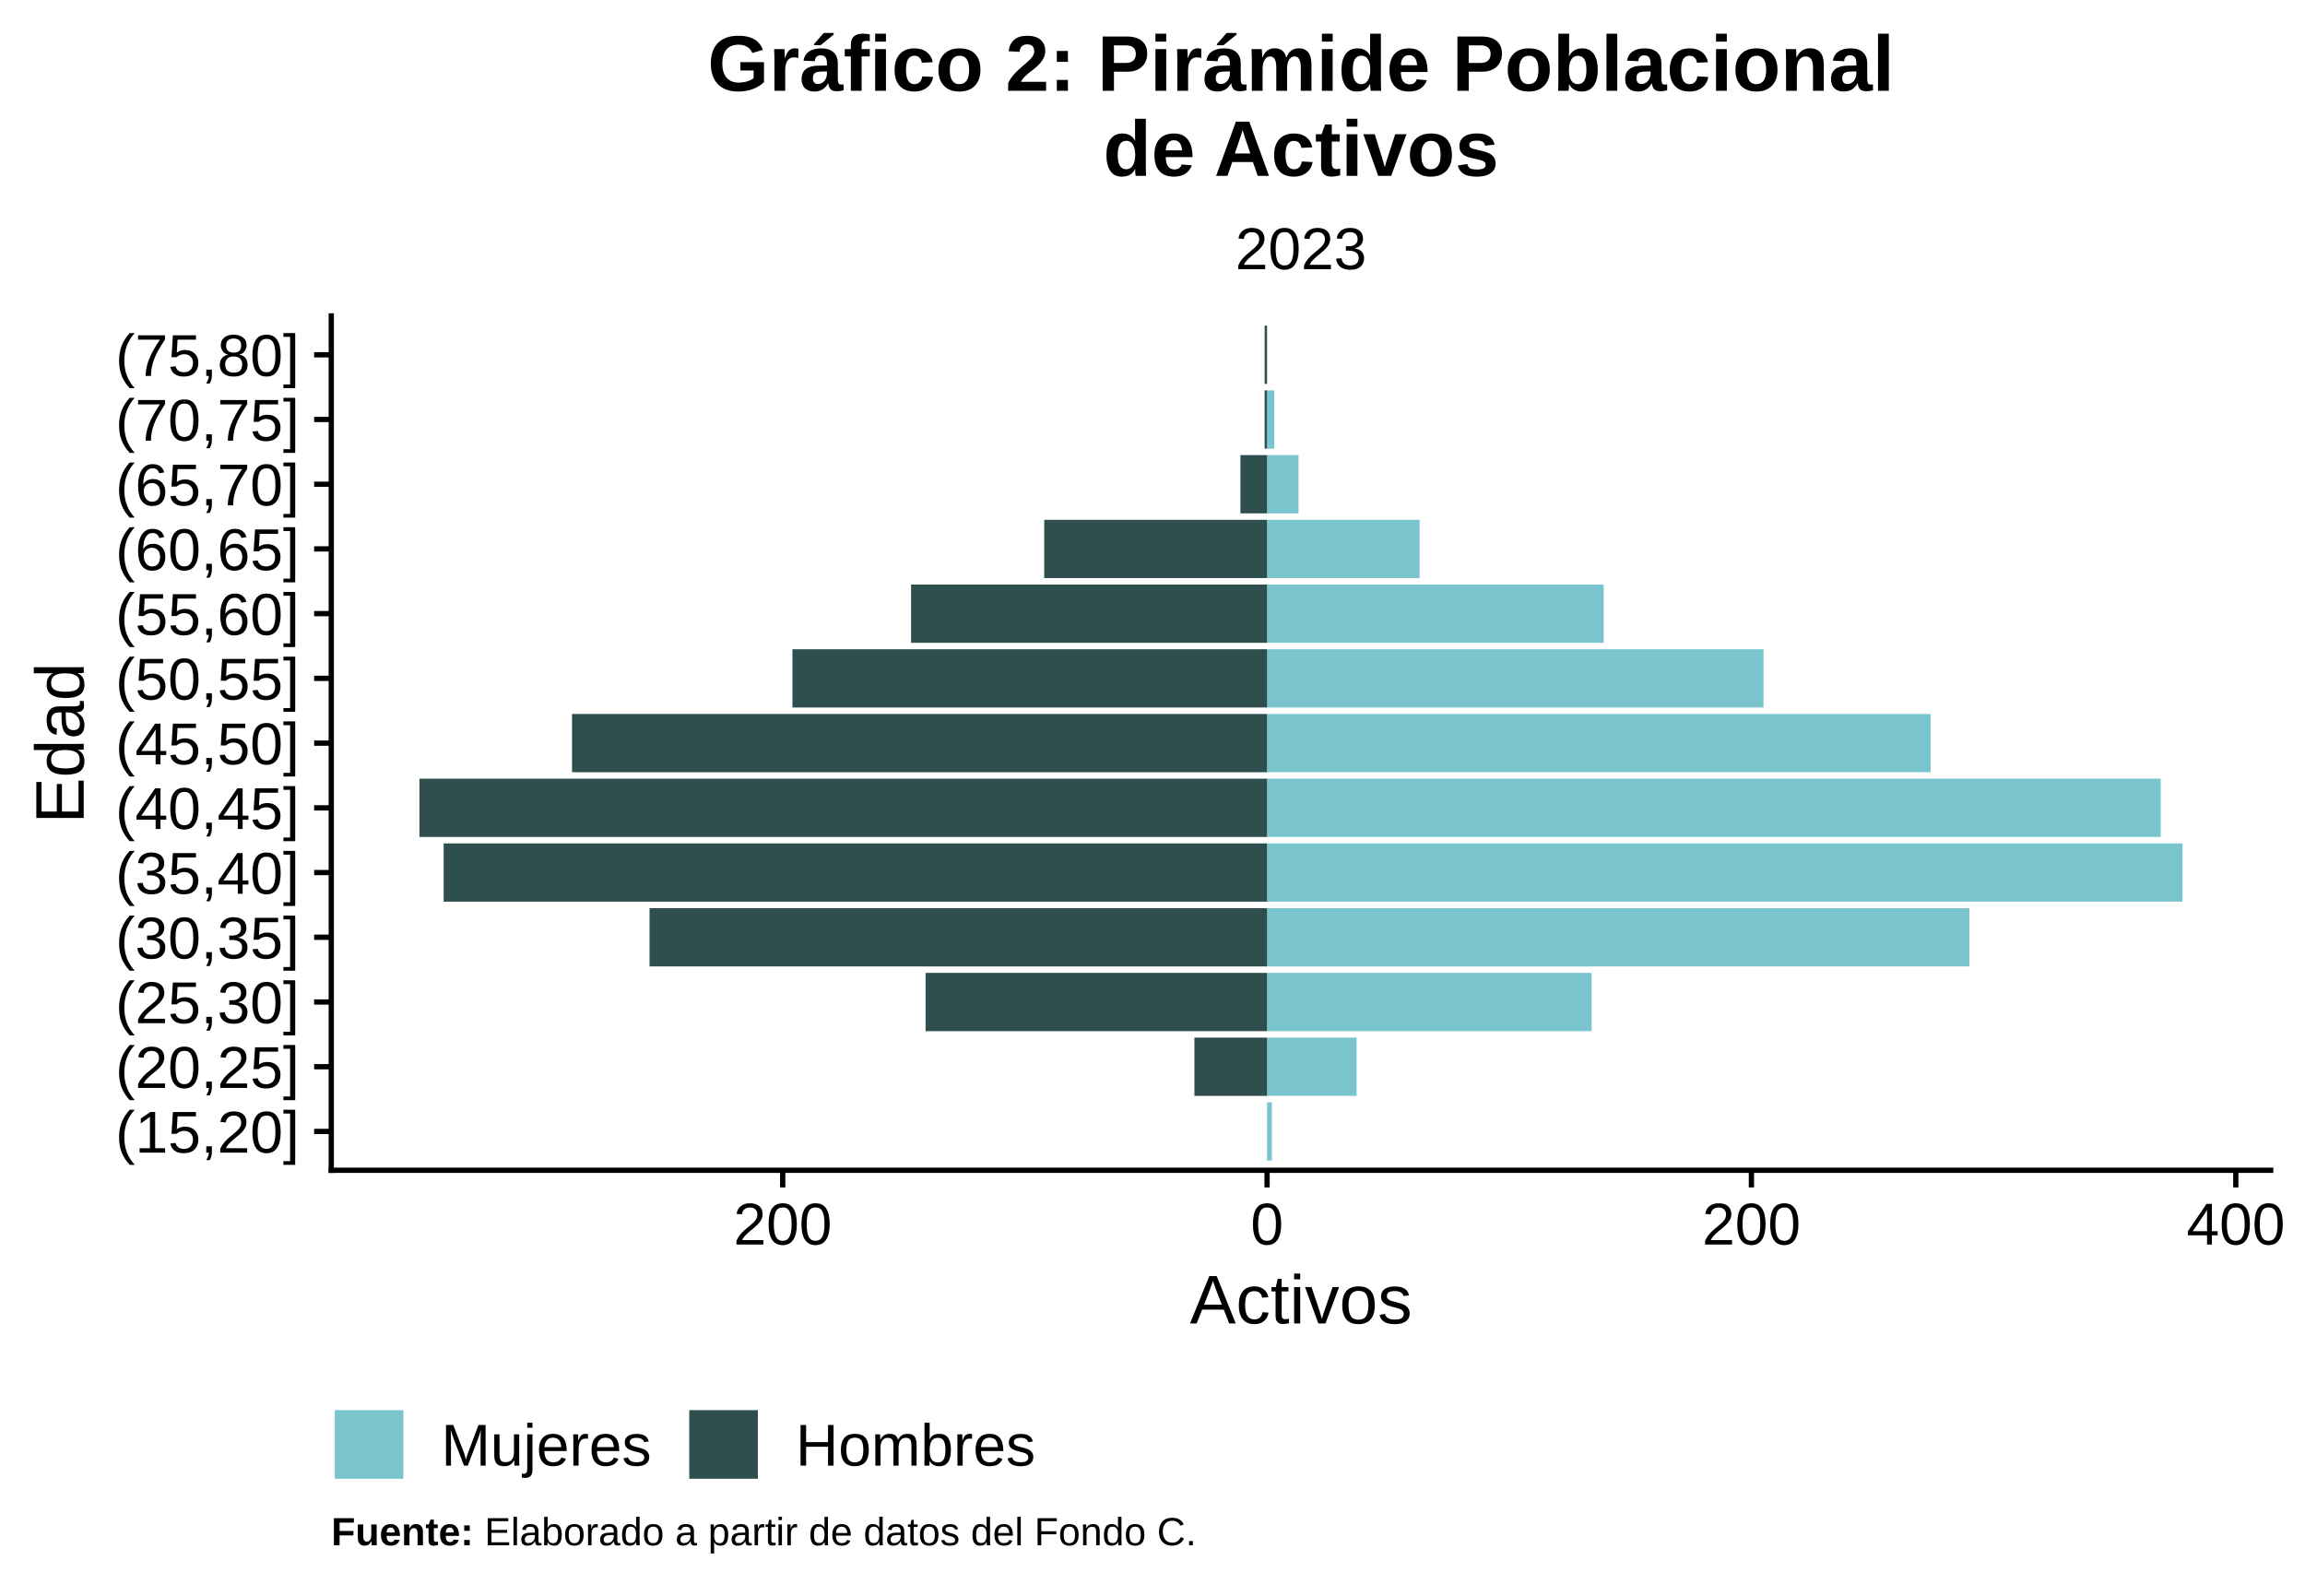
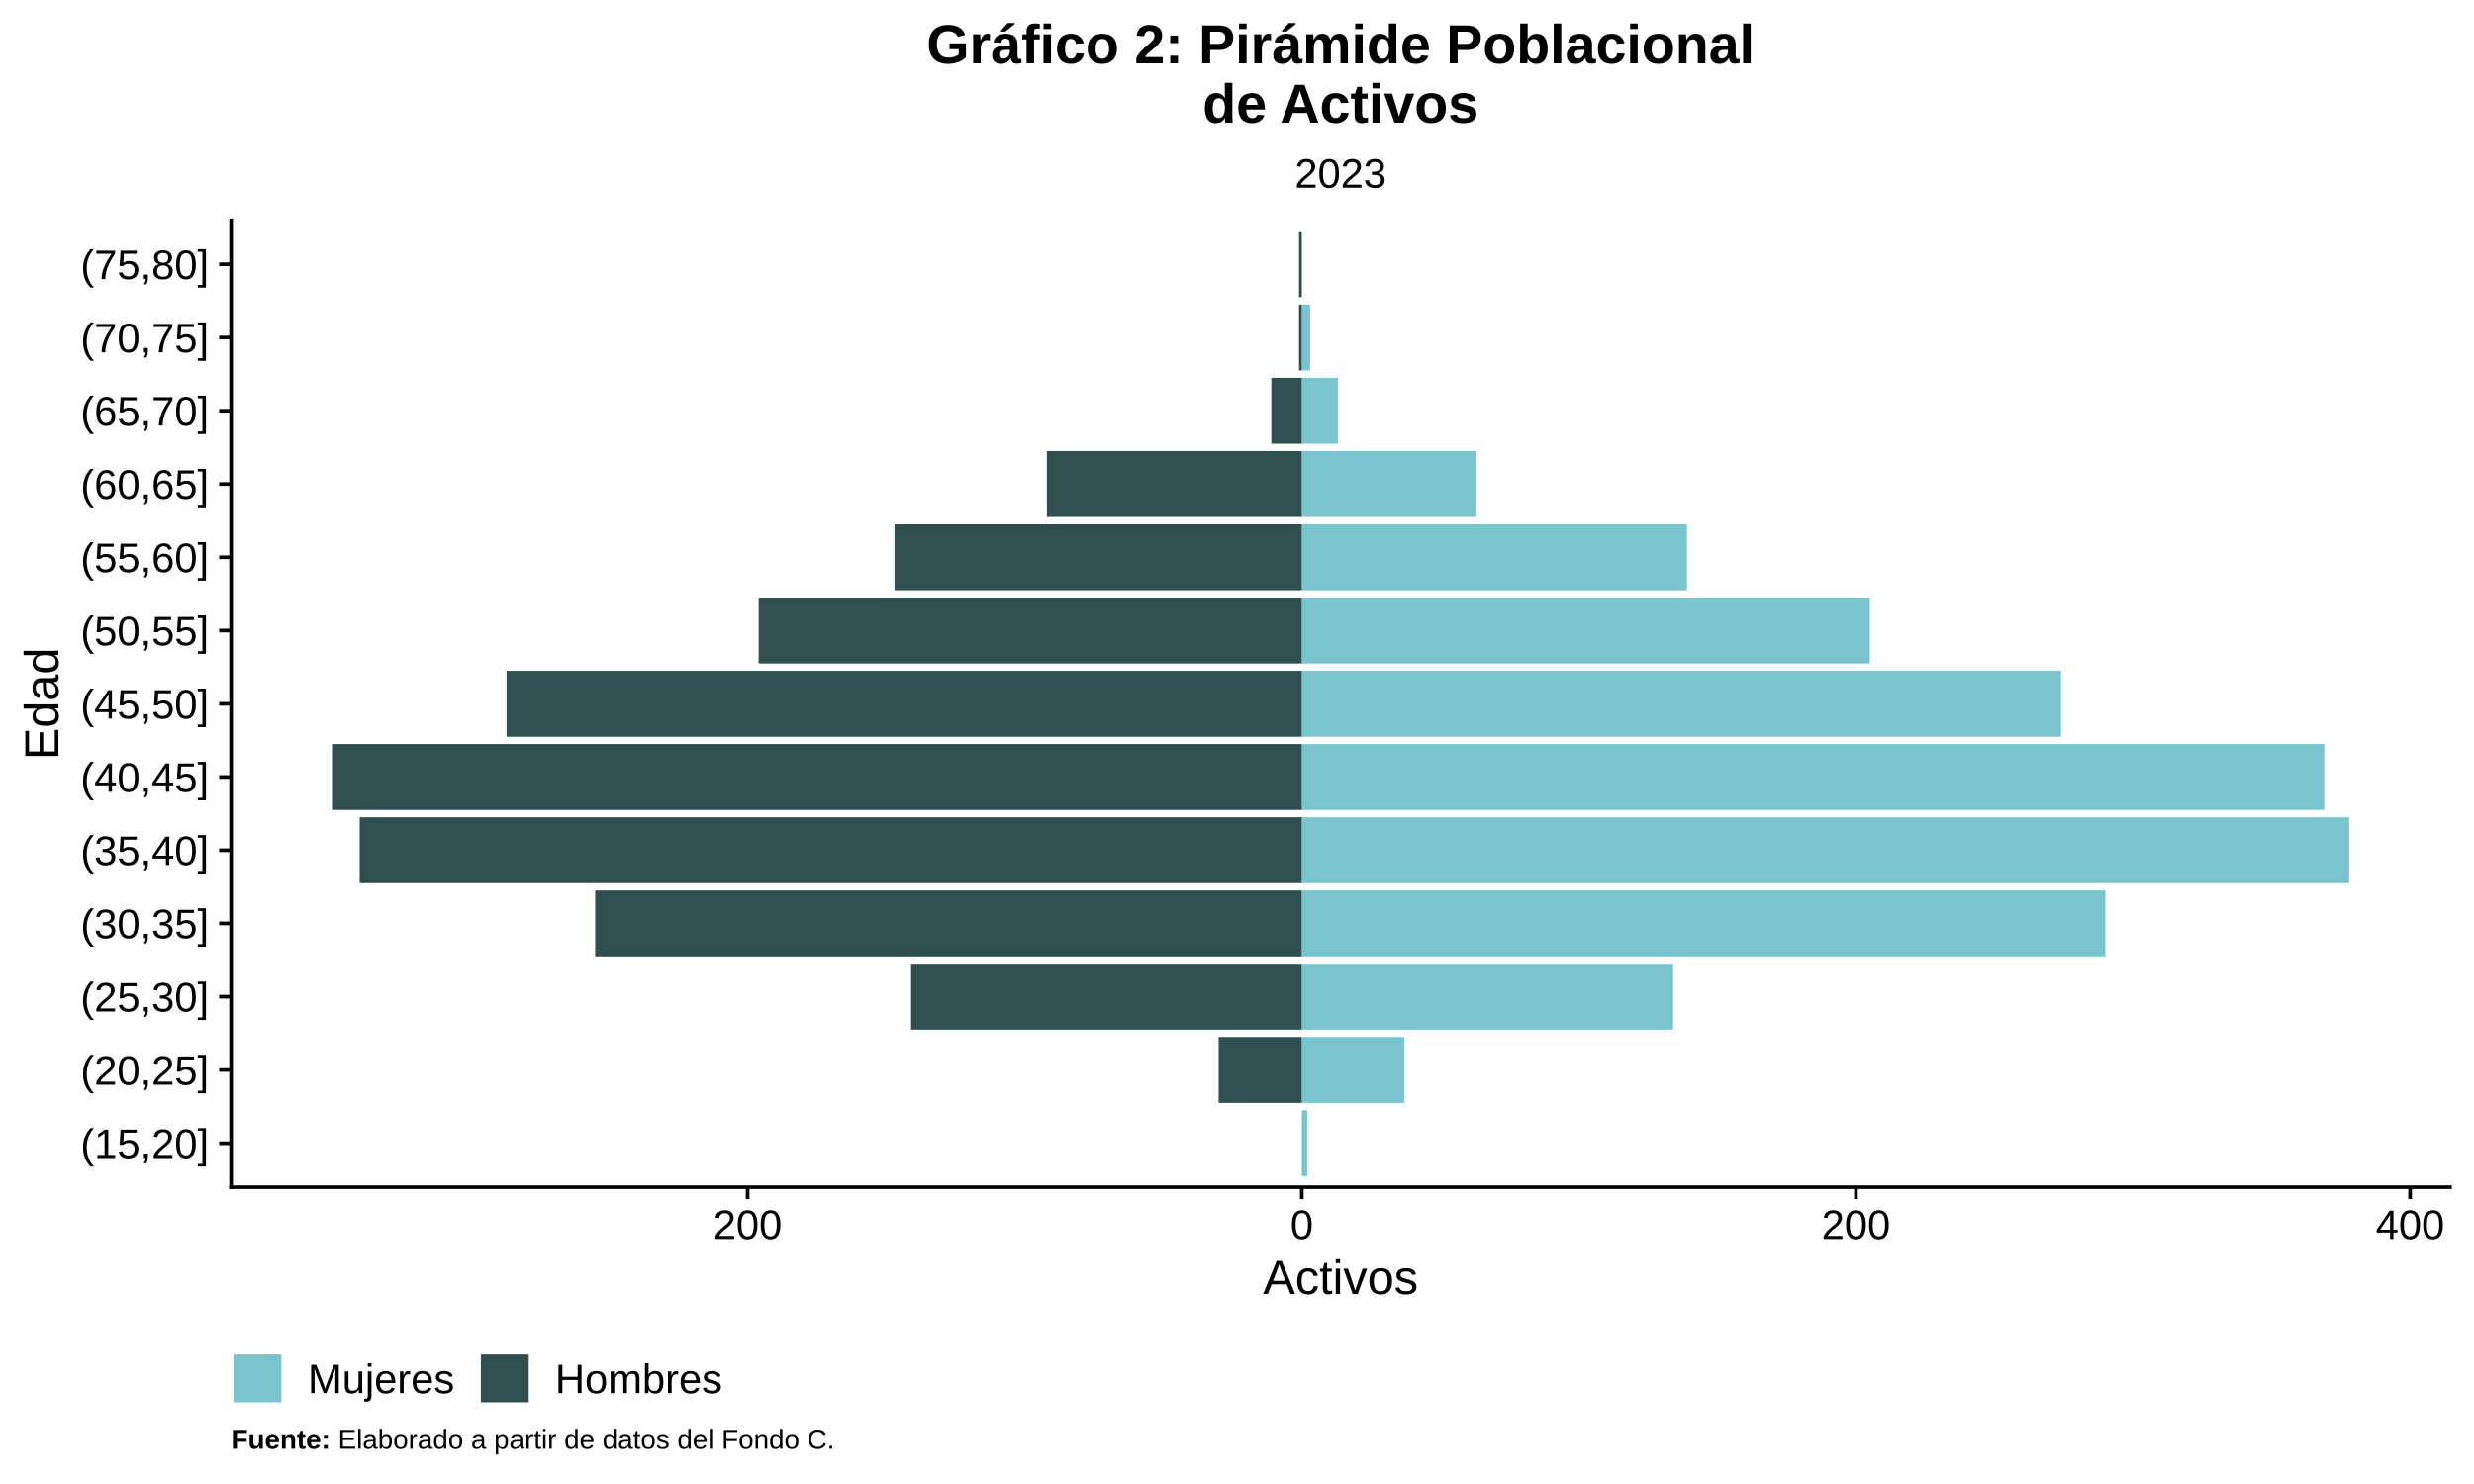
- <svg xmlns="http://www.w3.org/2000/svg" class="svglite" width="468.00pt" height="324.00pt" viewBox="0 0 468.00 324.00">
+ <svg xmlns="http://www.w3.org/2000/svg" class="svglite" width="720.00pt" height="432.00pt" viewBox="0 0 720.00 432.00">
  <defs>
    <style type="text/css">
    .svglite line, .svglite polyline, .svglite polygon, .svglite path, .svglite rect, .svglite circle {
      fill: none;
      stroke: #000000;
      stroke-linecap: round;
      stroke-linejoin: round;
      stroke-miterlimit: 10.00;
    }
    .svglite text {
      white-space: pre;
    }
  </style>
  </defs>
  <rect width="100%" height="100%" style="stroke: none; fill: none;" />
  <defs>
-     <clipPath id="cpMC4wMHw0NjguMDB8MC4wMHwzMjQuMDA=">
-       <rect x="0.00" y="0.00" width="468.00" height="324.00" />
+     <clipPath id="cpMC4wMHw3MjAuMDB8MC4wMHw0MzIuMDA=">
+       <rect x="0.00" y="0.00" width="720.00" height="432.00" />
    </clipPath>
  </defs>
-   <g clip-path="url(#cpMC4wMHw0NjguMDB8MC4wMHwzMjQuMDA=)">
+   <g clip-path="url(#cpMC4wMHw3MjAuMDB8MC4wMHw0MzIuMDA=)">
</g>
  <defs>
-     <clipPath id="cpNjcuMjZ8NDYxLjAzfDY0LjE0fDIzNy42MQ==">
-       <rect x="67.26" y="64.14" width="393.76" height="173.46" />
+     <clipPath id="cpNjcuMjZ8NzEzLjAzfDY0LjE0fDM0NS42MQ==">
+       <rect x="67.26" y="64.14" width="645.76" height="281.46" />
    </clipPath>
  </defs>
-   <g clip-path="url(#cpNjcuMjZ8NDYxLjAzfDY0LjE0fDIzNy42MQ==)">
-     <rect x="257.26" y="223.81" width="0.98" height="11.83" style="stroke-width: 1.07; stroke: none; stroke-linecap: butt; stroke-linejoin: miter; fill: #7AC5CD;" />
-     <rect x="257.26" y="210.67" width="18.19" height="11.83" style="stroke-width: 1.07; stroke: none; stroke-linecap: butt; stroke-linejoin: miter; fill: #7AC5CD;" />
-     <rect x="242.51" y="210.67" width="14.75" height="11.83" style="stroke-width: 1.07; stroke: none; stroke-linecap: butt; stroke-linejoin: miter; fill: #2F4F4F;" />
-     <rect x="257.26" y="197.53" width="65.89" height="11.83" style="stroke-width: 1.07; stroke: none; stroke-linecap: butt; stroke-linejoin: miter; fill: #7AC5CD;" />
-     <rect x="187.93" y="197.53" width="69.33" height="11.83" style="stroke-width: 1.07; stroke: none; stroke-linecap: butt; stroke-linejoin: miter; fill: #2F4F4F;" />
-     <rect x="257.26" y="184.39" width="142.60" height="11.83" style="stroke-width: 1.07; stroke: none; stroke-linecap: butt; stroke-linejoin: miter; fill: #7AC5CD;" />
-     <rect x="131.88" y="184.39" width="125.39" height="11.83" style="stroke-width: 1.07; stroke: none; stroke-linecap: butt; stroke-linejoin: miter; fill: #2F4F4F;" />
-     <rect x="257.26" y="171.24" width="185.87" height="11.83" style="stroke-width: 1.07; stroke: none; stroke-linecap: butt; stroke-linejoin: miter; fill: #7AC5CD;" />
-     <rect x="90.08" y="171.24" width="167.18" height="11.83" style="stroke-width: 1.07; stroke: none; stroke-linecap: butt; stroke-linejoin: miter; fill: #2F4F4F;" />
-     <rect x="257.26" y="158.10" width="181.44" height="11.83" style="stroke-width: 1.07; stroke: none; stroke-linecap: butt; stroke-linejoin: miter; fill: #7AC5CD;" />
-     <rect x="85.16" y="158.10" width="172.10" height="11.83" style="stroke-width: 1.07; stroke: none; stroke-linecap: butt; stroke-linejoin: miter; fill: #2F4F4F;" />
-     <rect x="257.26" y="144.96" width="134.73" height="11.83" style="stroke-width: 1.07; stroke: none; stroke-linecap: butt; stroke-linejoin: miter; fill: #7AC5CD;" />
-     <rect x="116.14" y="144.96" width="141.12" height="11.83" style="stroke-width: 1.07; stroke: none; stroke-linecap: butt; stroke-linejoin: miter; fill: #2F4F4F;" />
-     <rect x="257.26" y="131.82" width="100.80" height="11.83" style="stroke-width: 1.07; stroke: none; stroke-linecap: butt; stroke-linejoin: miter; fill: #7AC5CD;" />
-     <rect x="160.89" y="131.82" width="96.38" height="11.83" style="stroke-width: 1.07; stroke: none; stroke-linecap: butt; stroke-linejoin: miter; fill: #2F4F4F;" />
-     <rect x="257.26" y="118.68" width="68.35" height="11.83" style="stroke-width: 1.07; stroke: none; stroke-linecap: butt; stroke-linejoin: miter; fill: #7AC5CD;" />
-     <rect x="184.98" y="118.68" width="72.28" height="11.83" style="stroke-width: 1.07; stroke: none; stroke-linecap: butt; stroke-linejoin: miter; fill: #2F4F4F;" />
-     <rect x="257.26" y="105.54" width="30.98" height="11.83" style="stroke-width: 1.07; stroke: none; stroke-linecap: butt; stroke-linejoin: miter; fill: #7AC5CD;" />
-     <rect x="212.02" y="105.54" width="45.24" height="11.83" style="stroke-width: 1.07; stroke: none; stroke-linecap: butt; stroke-linejoin: miter; fill: #2F4F4F;" />
-     <rect x="257.26" y="92.40" width="6.39" height="11.83" style="stroke-width: 1.07; stroke: none; stroke-linecap: butt; stroke-linejoin: miter; fill: #7AC5CD;" />
-     <rect x="251.85" y="92.40" width="5.41" height="11.83" style="stroke-width: 1.07; stroke: none; stroke-linecap: butt; stroke-linejoin: miter; fill: #2F4F4F;" />
-     <rect x="257.26" y="79.26" width="1.48" height="11.83" style="stroke-width: 1.07; stroke: none; stroke-linecap: butt; stroke-linejoin: miter; fill: #7AC5CD;" />
-     <rect x="256.77" y="79.26" width="0.49" height="11.83" style="stroke-width: 1.07; stroke: none; stroke-linecap: butt; stroke-linejoin: miter; fill: #2F4F4F;" />
-     <rect x="256.77" y="66.11" width="0.49" height="11.83" style="stroke-width: 1.07; stroke: none; stroke-linecap: butt; stroke-linejoin: miter; fill: #2F4F4F;" />
+   <g clip-path="url(#cpNjcuMjZ8NzEzLjAzfDY0LjE0fDM0NS42MQ==)">
+     <rect x="378.86" y="323.22" width="1.61" height="19.19" style="stroke-width: 1.07; stroke: none; stroke-linecap: butt; stroke-linejoin: miter; fill: #7AC5CD;" />
+     <rect x="378.86" y="301.90" width="29.84" height="19.19" style="stroke-width: 1.07; stroke: none; stroke-linecap: butt; stroke-linejoin: miter; fill: #7AC5CD;" />
+     <rect x="354.66" y="301.90" width="24.19" height="19.19" style="stroke-width: 1.07; stroke: none; stroke-linecap: butt; stroke-linejoin: miter; fill: #2F4F4F;" />
+     <rect x="378.86" y="280.57" width="108.06" height="19.19" style="stroke-width: 1.07; stroke: none; stroke-linecap: butt; stroke-linejoin: miter; fill: #7AC5CD;" />
+     <rect x="265.15" y="280.57" width="113.70" height="19.19" style="stroke-width: 1.07; stroke: none; stroke-linecap: butt; stroke-linejoin: miter; fill: #2F4F4F;" />
+     <rect x="378.86" y="259.25" width="233.85" height="19.19" style="stroke-width: 1.07; stroke: none; stroke-linecap: butt; stroke-linejoin: miter; fill: #7AC5CD;" />
+     <rect x="173.22" y="259.25" width="205.63" height="19.19" style="stroke-width: 1.07; stroke: none; stroke-linecap: butt; stroke-linejoin: miter; fill: #2F4F4F;" />
+     <rect x="378.86" y="237.93" width="304.82" height="19.19" style="stroke-width: 1.07; stroke: none; stroke-linecap: butt; stroke-linejoin: miter; fill: #7AC5CD;" />
+     <rect x="104.68" y="237.93" width="274.17" height="19.19" style="stroke-width: 1.07; stroke: none; stroke-linecap: butt; stroke-linejoin: miter; fill: #2F4F4F;" />
+     <rect x="378.86" y="216.60" width="297.56" height="19.19" style="stroke-width: 1.07; stroke: none; stroke-linecap: butt; stroke-linejoin: miter; fill: #7AC5CD;" />
+     <rect x="96.62" y="216.60" width="282.24" height="19.19" style="stroke-width: 1.07; stroke: none; stroke-linecap: butt; stroke-linejoin: miter; fill: #2F4F4F;" />
+     <rect x="378.86" y="195.28" width="220.95" height="19.19" style="stroke-width: 1.07; stroke: none; stroke-linecap: butt; stroke-linejoin: miter; fill: #7AC5CD;" />
+     <rect x="147.42" y="195.28" width="231.44" height="19.19" style="stroke-width: 1.07; stroke: none; stroke-linecap: butt; stroke-linejoin: miter; fill: #2F4F4F;" />
+     <rect x="378.86" y="173.96" width="165.31" height="19.19" style="stroke-width: 1.07; stroke: none; stroke-linecap: butt; stroke-linejoin: miter; fill: #7AC5CD;" />
+     <rect x="220.80" y="173.96" width="158.05" height="19.19" style="stroke-width: 1.07; stroke: none; stroke-linecap: butt; stroke-linejoin: miter; fill: #2F4F4F;" />
+     <rect x="378.86" y="152.63" width="112.09" height="19.19" style="stroke-width: 1.07; stroke: none; stroke-linecap: butt; stroke-linejoin: miter; fill: #7AC5CD;" />
+     <rect x="260.32" y="152.63" width="118.54" height="19.19" style="stroke-width: 1.07; stroke: none; stroke-linecap: butt; stroke-linejoin: miter; fill: #2F4F4F;" />
+     <rect x="378.86" y="131.31" width="50.80" height="19.19" style="stroke-width: 1.07; stroke: none; stroke-linecap: butt; stroke-linejoin: miter; fill: #7AC5CD;" />
+     <rect x="304.67" y="131.31" width="74.19" height="19.19" style="stroke-width: 1.07; stroke: none; stroke-linecap: butt; stroke-linejoin: miter; fill: #2F4F4F;" />
+     <rect x="378.86" y="109.99" width="10.48" height="19.19" style="stroke-width: 1.07; stroke: none; stroke-linecap: butt; stroke-linejoin: miter; fill: #7AC5CD;" />
+     <rect x="369.99" y="109.99" width="8.87" height="19.19" style="stroke-width: 1.07; stroke: none; stroke-linecap: butt; stroke-linejoin: miter; fill: #2F4F4F;" />
+     <rect x="378.86" y="88.66" width="2.42" height="19.19" style="stroke-width: 1.07; stroke: none; stroke-linecap: butt; stroke-linejoin: miter; fill: #7AC5CD;" />
+     <rect x="378.05" y="88.66" width="0.81" height="19.19" style="stroke-width: 1.07; stroke: none; stroke-linecap: butt; stroke-linejoin: miter; fill: #2F4F4F;" />
+     <rect x="378.05" y="67.34" width="0.81" height="19.19" style="stroke-width: 1.07; stroke: none; stroke-linecap: butt; stroke-linejoin: miter; fill: #2F4F4F;" />
  </g>
-   <g clip-path="url(#cpMC4wMHw0NjguMDB8MC4wMHwzMjQuMDA=)">
-     <polyline points="67.26,237.61 67.26,64.14 " style="stroke-width: 1.07; stroke-linecap: square;" />
-     <text x="60.79" y="234.02" text-anchor="end" style="font-size: 12.00px; font-family: &quot;Arial&quot;;" textLength="37.36px" lengthAdjust="spacingAndGlyphs">(15,20]</text>
-     <text x="60.79" y="220.88" text-anchor="end" style="font-size: 12.00px; font-family: &quot;Arial&quot;;" textLength="37.36px" lengthAdjust="spacingAndGlyphs">(20,25]</text>
-     <text x="60.79" y="207.74" text-anchor="end" style="font-size: 12.00px; font-family: &quot;Arial&quot;;" textLength="37.36px" lengthAdjust="spacingAndGlyphs">(25,30]</text>
-     <text x="60.79" y="194.60" text-anchor="end" style="font-size: 12.00px; font-family: &quot;Arial&quot;;" textLength="37.36px" lengthAdjust="spacingAndGlyphs">(30,35]</text>
-     <text x="60.79" y="181.46" text-anchor="end" style="font-size: 12.00px; font-family: &quot;Arial&quot;;" textLength="37.36px" lengthAdjust="spacingAndGlyphs">(35,40]</text>
-     <text x="60.79" y="168.31" text-anchor="end" style="font-size: 12.00px; font-family: &quot;Arial&quot;;" textLength="37.36px" lengthAdjust="spacingAndGlyphs">(40,45]</text>
-     <text x="60.79" y="155.17" text-anchor="end" style="font-size: 12.00px; font-family: &quot;Arial&quot;;" textLength="37.36px" lengthAdjust="spacingAndGlyphs">(45,50]</text>
-     <text x="60.79" y="142.03" text-anchor="end" style="font-size: 12.00px; font-family: &quot;Arial&quot;;" textLength="37.36px" lengthAdjust="spacingAndGlyphs">(50,55]</text>
-     <text x="60.79" y="128.89" text-anchor="end" style="font-size: 12.00px; font-family: &quot;Arial&quot;;" textLength="37.36px" lengthAdjust="spacingAndGlyphs">(55,60]</text>
-     <text x="60.79" y="115.75" text-anchor="end" style="font-size: 12.00px; font-family: &quot;Arial&quot;;" textLength="37.36px" lengthAdjust="spacingAndGlyphs">(60,65]</text>
-     <text x="60.79" y="102.61" text-anchor="end" style="font-size: 12.00px; font-family: &quot;Arial&quot;;" textLength="37.36px" lengthAdjust="spacingAndGlyphs">(65,70]</text>
-     <text x="60.79" y="89.47" text-anchor="end" style="font-size: 12.00px; font-family: &quot;Arial&quot;;" textLength="37.36px" lengthAdjust="spacingAndGlyphs">(70,75]</text>
-     <text x="60.79" y="76.33" text-anchor="end" style="font-size: 12.00px; font-family: &quot;Arial&quot;;" textLength="37.36px" lengthAdjust="spacingAndGlyphs">(75,80]</text>
-     <polyline points="63.78,229.72 67.26,229.72 " style="stroke-width: 1.07; stroke-linecap: butt;" />
-     <polyline points="63.78,216.58 67.26,216.58 " style="stroke-width: 1.07; stroke-linecap: butt;" />
-     <polyline points="63.78,203.44 67.26,203.44 " style="stroke-width: 1.07; stroke-linecap: butt;" />
-     <polyline points="63.78,190.30 67.26,190.30 " style="stroke-width: 1.07; stroke-linecap: butt;" />
-     <polyline points="63.78,177.16 67.26,177.16 " style="stroke-width: 1.07; stroke-linecap: butt;" />
-     <polyline points="63.78,164.02 67.26,164.02 " style="stroke-width: 1.07; stroke-linecap: butt;" />
-     <polyline points="63.78,150.88 67.26,150.88 " style="stroke-width: 1.07; stroke-linecap: butt;" />
-     <polyline points="63.78,137.73 67.26,137.73 " style="stroke-width: 1.07; stroke-linecap: butt;" />
-     <polyline points="63.78,124.59 67.26,124.59 " style="stroke-width: 1.07; stroke-linecap: butt;" />
-     <polyline points="63.78,111.45 67.26,111.45 " style="stroke-width: 1.07; stroke-linecap: butt;" />
-     <polyline points="63.78,98.31 67.26,98.31 " style="stroke-width: 1.07; stroke-linecap: butt;" />
-     <polyline points="63.78,85.17 67.26,85.17 " style="stroke-width: 1.07; stroke-linecap: butt;" />
-     <polyline points="63.78,72.03 67.26,72.03 " style="stroke-width: 1.07; stroke-linecap: butt;" />
-     <polyline points="67.26,237.61 461.03,237.61 " style="stroke-width: 1.07; stroke-linecap: square;" />
-     <polyline points="158.92,241.09 158.92,237.61 " style="stroke-width: 1.07; stroke-linecap: butt;" />
-     <polyline points="257.26,241.09 257.26,237.61 " style="stroke-width: 1.07; stroke-linecap: butt;" />
-     <polyline points="355.60,241.09 355.60,237.61 " style="stroke-width: 1.07; stroke-linecap: butt;" />
-     <polyline points="453.95,241.09 453.95,237.61 " style="stroke-width: 1.07; stroke-linecap: butt;" />
-     <text x="158.92" y="252.68" text-anchor="middle" style="font-size: 12.00px; font-family: &quot;Arial&quot;;" textLength="20.02px" lengthAdjust="spacingAndGlyphs">200</text>
-     <text x="257.26" y="252.68" text-anchor="middle" style="font-size: 12.00px; font-family: &quot;Arial&quot;;" textLength="6.67px" lengthAdjust="spacingAndGlyphs">0</text>
-     <text x="355.60" y="252.68" text-anchor="middle" style="font-size: 12.00px; font-family: &quot;Arial&quot;;" textLength="20.02px" lengthAdjust="spacingAndGlyphs">200</text>
-     <text x="453.95" y="252.68" text-anchor="middle" style="font-size: 12.00px; font-family: &quot;Arial&quot;;" textLength="20.02px" lengthAdjust="spacingAndGlyphs">400</text>
-     <text x="264.15" y="268.71" text-anchor="middle" style="font-size: 14.00px; font-family: &quot;Arial&quot;;" textLength="45.12px" lengthAdjust="spacingAndGlyphs">Activos</text>
-     <text transform="translate(17.00,150.88) rotate(-90)" text-anchor="middle" style="font-size: 14.00px; font-family: &quot;Arial&quot;;" textLength="32.69px" lengthAdjust="spacingAndGlyphs">Edad</text>
-     <rect x="67.97" y="286.31" width="13.93" height="13.93" style="stroke-width: 1.07; stroke: none; stroke-linecap: butt; stroke-linejoin: miter; fill: #7AC5CD;" />
-     <rect x="139.95" y="286.31" width="13.93" height="13.93" style="stroke-width: 1.07; stroke: none; stroke-linecap: butt; stroke-linejoin: miter; fill: #2F4F4F;" />
-     <text x="89.58" y="297.57" style="font-size: 12.00px; font-family: &quot;Arial&quot;;" textLength="42.69px" lengthAdjust="spacingAndGlyphs">Mujeres</text>
-     <text x="161.56" y="297.57" style="font-size: 12.00px; font-family: &quot;Arial&quot;;" textLength="48.69px" lengthAdjust="spacingAndGlyphs">Hombres</text>
-     <text x="264.15" y="54.65" text-anchor="middle" style="font-size: 12.00px; font-family: &quot;Arial&quot;;" textLength="26.70px" lengthAdjust="spacingAndGlyphs">2023</text>
-     <text x="264.15" y="18.43" text-anchor="middle" style="font-size: 16.00px; font-weight: bold; font-family: &quot;Arial&quot;;" textLength="245.36px" lengthAdjust="spacingAndGlyphs">Gráfico 2: Pirámide Poblacional </text>
-     <text x="264.15" y="35.71" text-anchor="middle" style="font-size: 16.00px; font-weight: bold; font-family: &quot;Arial&quot;;" textLength="84.76px" lengthAdjust="spacingAndGlyphs"> de Activos</text>
-     <text x="67.26" y="313.75" style="font-size: 8.00px; font-weight: bold; font-family: &quot;Arial&quot;;" textLength="31.12px" lengthAdjust="spacingAndGlyphs">Fuente: </text>
-     <text x="98.38" y="313.75" style="font-size: 8.00px; font-family: &quot;Arial&quot;;" textLength="144.57px" lengthAdjust="spacingAndGlyphs">Elaborado a partir de datos del Fondo C.</text>
+   <g clip-path="url(#cpMC4wMHw3MjAuMDB8MC4wMHw0MzIuMDA=)">
+     <polyline points="67.26,345.61 67.26,64.14 " style="stroke-width: 1.07; stroke-linecap: square;" />
+     <text x="60.79" y="337.11" text-anchor="end" style="font-size: 12.00px; font-family: &quot;Arial&quot;;" textLength="37.36px" lengthAdjust="spacingAndGlyphs">(15,20]</text>
+     <text x="60.79" y="315.79" text-anchor="end" style="font-size: 12.00px; font-family: &quot;Arial&quot;;" textLength="37.36px" lengthAdjust="spacingAndGlyphs">(20,25]</text>
+     <text x="60.79" y="294.47" text-anchor="end" style="font-size: 12.00px; font-family: &quot;Arial&quot;;" textLength="37.36px" lengthAdjust="spacingAndGlyphs">(25,30]</text>
+     <text x="60.79" y="273.14" text-anchor="end" style="font-size: 12.00px; font-family: &quot;Arial&quot;;" textLength="37.36px" lengthAdjust="spacingAndGlyphs">(30,35]</text>
+     <text x="60.79" y="251.82" text-anchor="end" style="font-size: 12.00px; font-family: &quot;Arial&quot;;" textLength="37.36px" lengthAdjust="spacingAndGlyphs">(35,40]</text>
+     <text x="60.79" y="230.50" text-anchor="end" style="font-size: 12.00px; font-family: &quot;Arial&quot;;" textLength="37.36px" lengthAdjust="spacingAndGlyphs">(40,45]</text>
+     <text x="60.79" y="209.17" text-anchor="end" style="font-size: 12.00px; font-family: &quot;Arial&quot;;" textLength="37.36px" lengthAdjust="spacingAndGlyphs">(45,50]</text>
+     <text x="60.79" y="187.85" text-anchor="end" style="font-size: 12.00px; font-family: &quot;Arial&quot;;" textLength="37.36px" lengthAdjust="spacingAndGlyphs">(50,55]</text>
+     <text x="60.79" y="166.53" text-anchor="end" style="font-size: 12.00px; font-family: &quot;Arial&quot;;" textLength="37.36px" lengthAdjust="spacingAndGlyphs">(55,60]</text>
+     <text x="60.79" y="145.20" text-anchor="end" style="font-size: 12.00px; font-family: &quot;Arial&quot;;" textLength="37.36px" lengthAdjust="spacingAndGlyphs">(60,65]</text>
+     <text x="60.79" y="123.88" text-anchor="end" style="font-size: 12.00px; font-family: &quot;Arial&quot;;" textLength="37.36px" lengthAdjust="spacingAndGlyphs">(65,70]</text>
+     <text x="60.79" y="102.56" text-anchor="end" style="font-size: 12.00px; font-family: &quot;Arial&quot;;" textLength="37.36px" lengthAdjust="spacingAndGlyphs">(70,75]</text>
+     <text x="60.79" y="81.24" text-anchor="end" style="font-size: 12.00px; font-family: &quot;Arial&quot;;" textLength="37.36px" lengthAdjust="spacingAndGlyphs">(75,80]</text>
+     <polyline points="63.78,332.81 67.26,332.81 " style="stroke-width: 1.07; stroke-linecap: butt;" />
+     <polyline points="63.78,311.49 67.26,311.49 " style="stroke-width: 1.07; stroke-linecap: butt;" />
+     <polyline points="63.78,290.17 67.26,290.17 " style="stroke-width: 1.07; stroke-linecap: butt;" />
+     <polyline points="63.78,268.84 67.26,268.84 " style="stroke-width: 1.07; stroke-linecap: butt;" />
+     <polyline points="63.78,247.52 67.26,247.52 " style="stroke-width: 1.07; stroke-linecap: butt;" />
+     <polyline points="63.78,226.20 67.26,226.20 " style="stroke-width: 1.07; stroke-linecap: butt;" />
+     <polyline points="63.78,204.88 67.26,204.88 " style="stroke-width: 1.07; stroke-linecap: butt;" />
+     <polyline points="63.78,183.55 67.26,183.55 " style="stroke-width: 1.07; stroke-linecap: butt;" />
+     <polyline points="63.78,162.23 67.26,162.23 " style="stroke-width: 1.07; stroke-linecap: butt;" />
+     <polyline points="63.78,140.91 67.26,140.91 " style="stroke-width: 1.07; stroke-linecap: butt;" />
+     <polyline points="63.78,119.58 67.26,119.58 " style="stroke-width: 1.07; stroke-linecap: butt;" />
+     <polyline points="63.78,98.26 67.26,98.26 " style="stroke-width: 1.07; stroke-linecap: butt;" />
+     <polyline points="63.78,76.94 67.26,76.94 " style="stroke-width: 1.07; stroke-linecap: butt;" />
+     <polyline points="67.26,345.61 713.03,345.61 " style="stroke-width: 1.07; stroke-linecap: square;" />
+     <polyline points="217.58,349.09 217.58,345.61 " style="stroke-width: 1.07; stroke-linecap: butt;" />
+     <polyline points="378.86,349.09 378.86,345.61 " style="stroke-width: 1.07; stroke-linecap: butt;" />
+     <polyline points="540.13,349.09 540.13,345.61 " style="stroke-width: 1.07; stroke-linecap: butt;" />
+     <polyline points="701.41,349.09 701.41,345.61 " style="stroke-width: 1.07; stroke-linecap: butt;" />
+     <text x="217.58" y="360.68" text-anchor="middle" style="font-size: 12.00px; font-family: &quot;Arial&quot;;" textLength="20.02px" lengthAdjust="spacingAndGlyphs">200</text>
+     <text x="378.86" y="360.68" text-anchor="middle" style="font-size: 12.00px; font-family: &quot;Arial&quot;;" textLength="6.67px" lengthAdjust="spacingAndGlyphs">0</text>
+     <text x="540.13" y="360.68" text-anchor="middle" style="font-size: 12.00px; font-family: &quot;Arial&quot;;" textLength="20.02px" lengthAdjust="spacingAndGlyphs">200</text>
+     <text x="701.41" y="360.68" text-anchor="middle" style="font-size: 12.00px; font-family: &quot;Arial&quot;;" textLength="20.02px" lengthAdjust="spacingAndGlyphs">400</text>
+     <text x="390.15" y="376.71" text-anchor="middle" style="font-size: 14.00px; font-family: &quot;Arial&quot;;" textLength="45.12px" lengthAdjust="spacingAndGlyphs">Activos</text>
+     <text transform="translate(17.00,204.88) rotate(-90)" text-anchor="middle" style="font-size: 14.00px; font-family: &quot;Arial&quot;;" textLength="32.69px" lengthAdjust="spacingAndGlyphs">Edad</text>
+     <rect x="67.97" y="394.31" width="13.93" height="13.93" style="stroke-width: 1.07; stroke: none; stroke-linecap: butt; stroke-linejoin: miter; fill: #7AC5CD;" />
+     <rect x="139.95" y="394.31" width="13.93" height="13.93" style="stroke-width: 1.07; stroke: none; stroke-linecap: butt; stroke-linejoin: miter; fill: #2F4F4F;" />
+     <text x="89.58" y="405.57" style="font-size: 12.00px; font-family: &quot;Arial&quot;;" textLength="42.69px" lengthAdjust="spacingAndGlyphs">Mujeres</text>
+     <text x="161.56" y="405.57" style="font-size: 12.00px; font-family: &quot;Arial&quot;;" textLength="48.69px" lengthAdjust="spacingAndGlyphs">Hombres</text>
+     <text x="390.15" y="54.65" text-anchor="middle" style="font-size: 12.00px; font-family: &quot;Arial&quot;;" textLength="26.70px" lengthAdjust="spacingAndGlyphs">2023</text>
+     <text x="390.15" y="18.43" text-anchor="middle" style="font-size: 16.00px; font-weight: bold; font-family: &quot;Arial&quot;;" textLength="245.36px" lengthAdjust="spacingAndGlyphs">Gráfico 2: Pirámide Poblacional </text>
+     <text x="390.15" y="35.71" text-anchor="middle" style="font-size: 16.00px; font-weight: bold; font-family: &quot;Arial&quot;;" textLength="84.76px" lengthAdjust="spacingAndGlyphs"> de Activos</text>
+     <text x="67.26" y="421.75" style="font-size: 8.00px; font-weight: bold; font-family: &quot;Arial&quot;;" textLength="31.12px" lengthAdjust="spacingAndGlyphs">Fuente: </text>
+     <text x="98.38" y="421.75" style="font-size: 8.00px; font-family: &quot;Arial&quot;;" textLength="144.57px" lengthAdjust="spacingAndGlyphs">Elaborado a partir de datos del Fondo C.</text>
  </g>
</svg>
